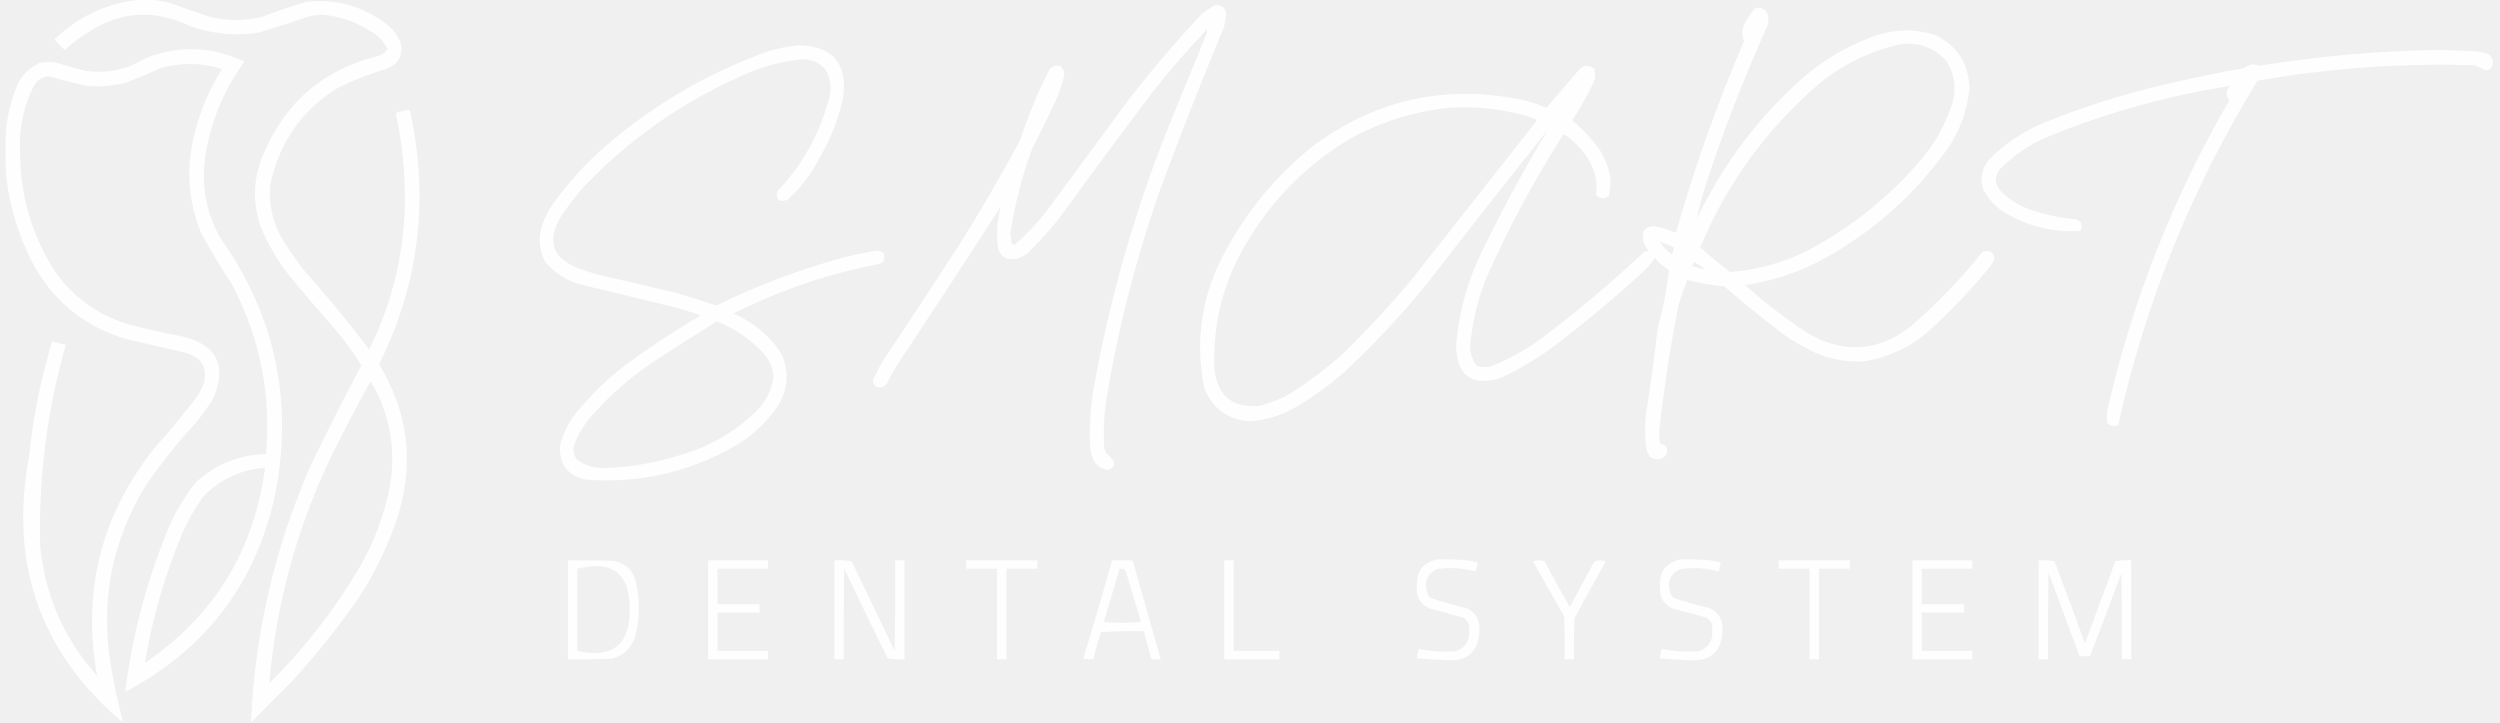
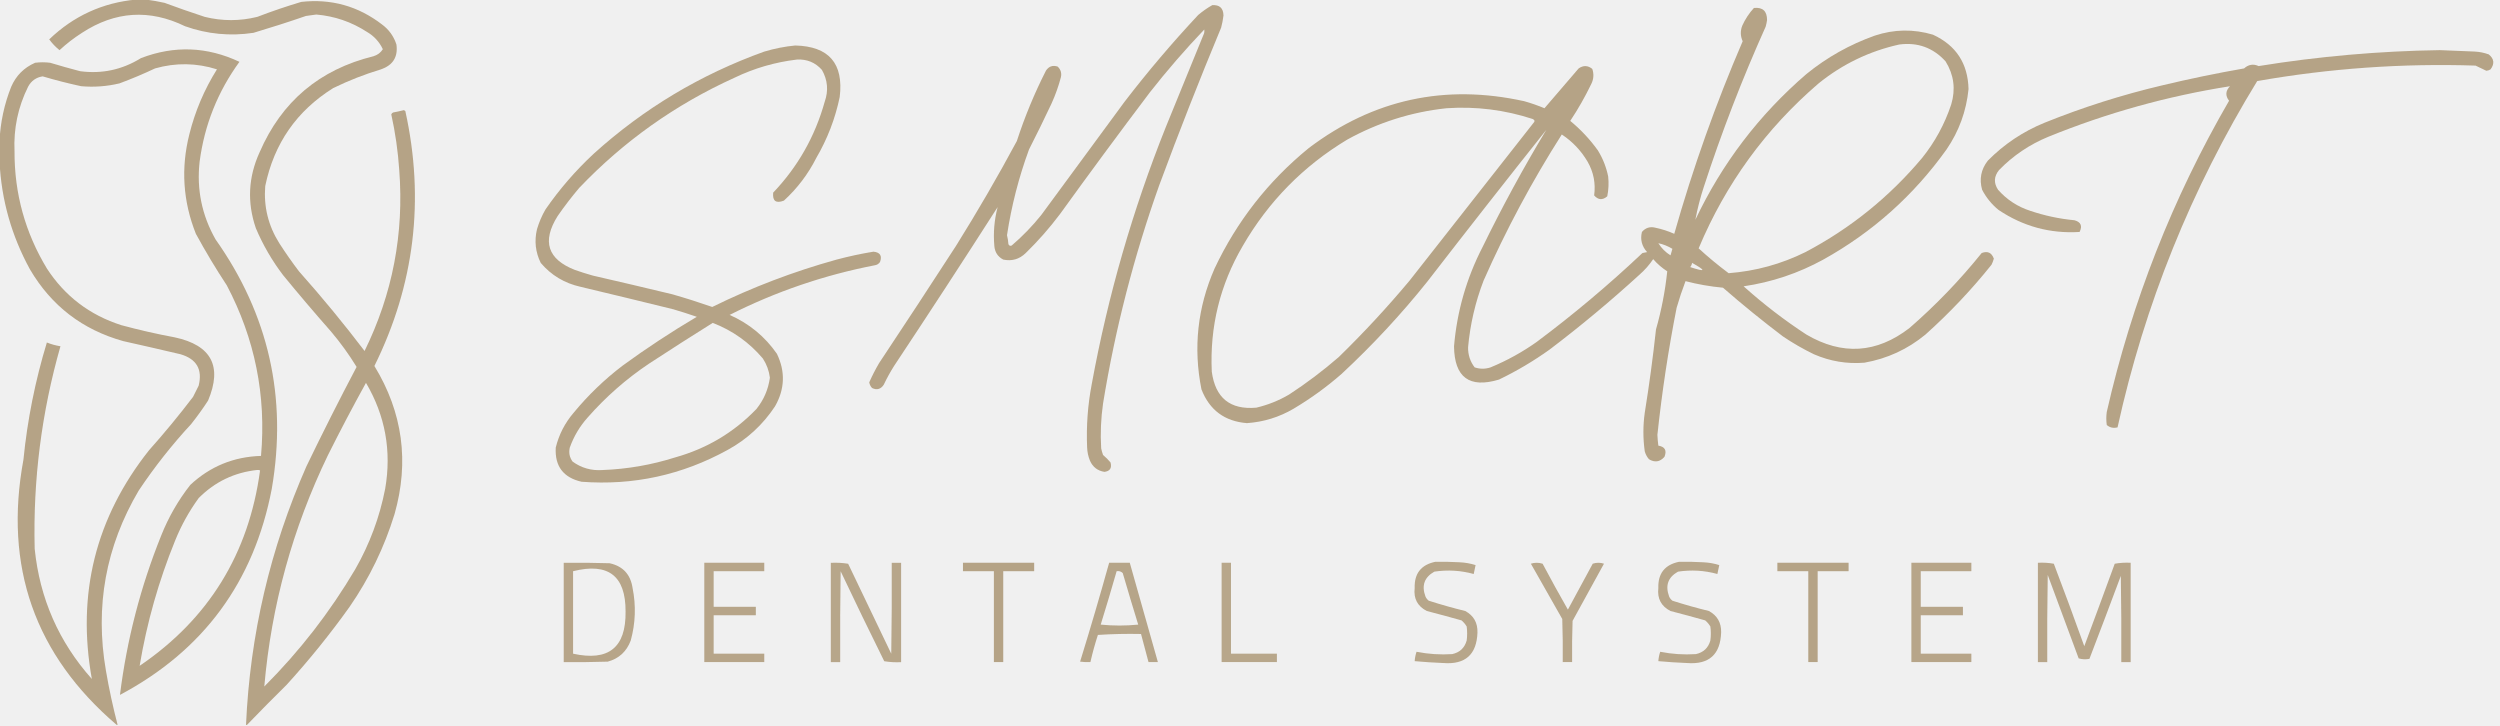
- <svg xmlns="http://www.w3.org/2000/svg" width="225" height="65" viewBox="0 0 225 65" fill="none">
-   <g clip-path="url(#clip0_391_4758)">
-     <path opacity="0.94" fill-rule="evenodd" clip-rule="evenodd" d="M12.744 -0.041C13.024 -0.041 13.305 -0.041 13.585 -0.041C14.139 0.029 14.7 0.127 15.268 0.253C16.466 0.697 17.672 1.117 18.886 1.513C20.458 1.899 22.029 1.899 23.599 1.513C24.9 1.014 26.218 0.566 27.554 0.169C30.237 -0.127 32.649 0.544 34.79 2.184C35.423 2.651 35.858 3.253 36.094 3.99C36.245 5.101 35.782 5.843 34.706 6.215C33.229 6.66 31.799 7.22 30.415 7.895C27.136 9.939 25.102 12.864 24.314 16.671C24.166 18.515 24.587 20.223 25.576 21.794C26.132 22.657 26.721 23.497 27.343 24.313C29.402 26.619 31.365 28.998 33.233 31.451C35.747 26.338 36.785 20.936 36.347 15.243C36.234 13.559 35.996 11.894 35.632 10.246C35.666 10.167 35.722 10.111 35.8 10.079C36.125 10.019 36.448 9.949 36.768 9.869C36.81 9.897 36.852 9.925 36.894 9.953C38.648 17.897 37.722 25.511 34.117 32.795C36.658 36.952 37.261 41.375 35.926 46.064C35.005 49.05 33.658 51.821 31.887 54.378C30.149 56.809 28.27 59.132 26.249 61.348C25.04 62.541 23.848 63.744 22.673 64.959C22.645 64.959 22.617 64.959 22.589 64.959C22.946 56.89 24.756 49.163 28.016 41.781C29.466 38.782 30.967 35.815 32.518 32.879C31.831 31.759 31.06 30.695 30.204 29.688C28.742 28.033 27.312 26.353 25.913 24.649C24.926 23.355 24.113 21.955 23.472 20.45C22.678 18.141 22.79 15.873 23.809 13.648C25.782 9.098 29.19 6.229 34.033 5.04C34.399 4.929 34.679 4.719 34.874 4.41C34.559 3.745 34.082 3.227 33.444 2.856C32.06 1.962 30.545 1.444 28.9 1.303C28.592 1.352 28.284 1.394 27.974 1.429C26.415 1.966 24.844 2.47 23.262 2.94C21.164 3.255 19.116 3.059 17.119 2.352C13.928 0.802 10.842 0.998 7.863 2.94C7.144 3.397 6.471 3.915 5.844 4.494C5.491 4.212 5.183 3.89 4.918 3.528C7.111 1.426 9.72 0.236 12.744 -0.041ZM33.36 34.306C35.094 37.246 35.669 40.41 35.085 43.796C34.587 46.351 33.689 48.758 32.392 51.018C30.122 54.854 27.401 58.353 24.23 61.516C24.864 54.252 26.772 47.337 29.952 40.773C31.046 38.589 32.182 36.433 33.36 34.306Z" fill="white" />
-     <path opacity="0.936" fill-rule="evenodd" clip-rule="evenodd" d="M109.344 0.461C110.002 0.418 110.339 0.726 110.354 1.385C110.311 1.754 110.24 2.118 110.144 2.476C108.199 7.142 106.348 11.845 104.59 16.585C102.314 22.955 100.631 29.477 99.541 36.152C99.348 37.49 99.291 38.834 99.373 40.183C99.416 40.383 99.472 40.579 99.541 40.771C99.789 40.977 100.013 41.201 100.214 41.443C100.346 41.937 100.164 42.217 99.667 42.283C99.051 42.186 98.616 41.85 98.363 41.275C98.211 40.898 98.127 40.506 98.111 40.099C98.028 38.18 98.168 36.277 98.531 34.389C99.98 26.495 102.196 18.825 105.179 11.378C106.301 8.635 107.423 5.892 108.545 3.148C108.628 2.985 108.656 2.817 108.629 2.644C106.908 4.446 105.281 6.321 103.748 8.271C101.015 11.88 98.322 15.519 95.67 19.188C94.74 20.425 93.716 21.587 92.599 22.674C92.034 23.226 91.36 23.421 90.579 23.261C90.092 23.003 89.826 22.597 89.78 22.044C89.677 20.865 89.774 19.703 90.075 18.558C87.052 23.272 83.953 28.017 80.776 32.793C80.434 33.332 80.125 33.891 79.851 34.473C79.582 34.879 79.231 34.977 78.799 34.767C78.667 34.625 78.583 34.457 78.546 34.263C78.807 33.673 79.101 33.099 79.43 32.541C81.751 29.056 84.051 25.557 86.33 22.044C88.254 18.974 90.077 15.838 91.8 12.638C92.506 10.471 93.376 8.372 94.408 6.34C94.66 5.949 95.01 5.823 95.46 5.962C95.744 6.225 95.842 6.547 95.754 6.927C95.541 7.735 95.261 8.519 94.913 9.279C94.263 10.661 93.589 12.032 92.894 13.394C91.974 15.893 91.315 18.455 90.916 21.078C90.983 21.336 91.025 21.602 91.042 21.876C91.104 22.015 91.201 22.057 91.337 22.002C92.303 21.177 93.186 20.268 93.987 19.272C96.484 15.885 98.98 12.498 101.477 9.111C103.548 6.42 105.75 3.831 108.082 1.343C108.482 1.005 108.903 0.711 109.344 0.461Z" fill="white" />
-     <path opacity="0.939" fill-rule="evenodd" clip-rule="evenodd" d="M157.981 0.714C158.771 0.634 159.164 0.997 159.16 1.806C159.131 2.005 159.089 2.201 159.033 2.394C156.925 7.079 155.073 11.866 153.48 16.754C153.16 17.724 152.907 18.703 152.722 19.693C155.121 14.64 158.445 10.287 162.694 6.635C164.532 5.14 166.58 3.992 168.836 3.191C170.57 2.618 172.308 2.59 174.054 3.107C176.127 4.06 177.193 5.683 177.251 7.978C177.054 9.953 176.395 11.758 175.274 13.395C172.322 17.518 168.633 20.807 164.208 23.262C161.968 24.488 159.584 25.286 157.056 25.656C158.827 27.242 160.706 28.684 162.694 29.981C165.911 31.863 168.996 31.667 171.95 29.393C174.31 27.345 176.47 25.106 178.429 22.675C178.963 22.47 179.327 22.638 179.523 23.178C179.469 23.367 179.399 23.549 179.313 23.724C177.515 25.967 175.538 28.052 173.38 29.981C171.782 31.296 169.96 32.136 167.911 32.5C166.333 32.628 164.818 32.376 163.367 31.744C162.4 31.276 161.474 30.744 160.59 30.149C158.746 28.757 156.951 27.301 155.205 25.782C154.059 25.675 152.938 25.48 151.839 25.194C151.539 25.979 151.272 26.777 151.039 27.587C150.295 31.356 149.721 35.149 149.314 38.967C149.329 39.291 149.357 39.612 149.398 39.932C149.997 40.035 150.179 40.371 149.945 40.94C149.542 41.397 149.08 41.467 148.557 41.15C148.376 40.943 148.25 40.705 148.178 40.436C148.017 39.289 148.017 38.142 148.178 36.993C148.579 34.51 148.915 32.018 149.188 29.519C149.677 27.808 150.014 26.073 150.198 24.312C149.727 24.011 149.307 23.647 148.936 23.221C148.594 23.73 148.187 24.192 147.715 24.606C145.121 26.972 142.429 29.212 139.637 31.325C138.203 32.348 136.689 33.244 135.093 34.012C132.432 34.814 131.085 33.82 131.054 31.031C131.322 27.893 132.177 24.926 133.621 22.129C135.385 18.52 137.293 15.021 139.343 11.631C135.749 16.142 132.186 20.677 128.656 25.236C126.302 28.175 123.735 30.932 120.957 33.508C119.62 34.674 118.19 35.709 116.665 36.615C115.365 37.379 113.963 37.813 112.458 37.917C110.46 37.756 109.1 36.748 108.377 34.894C107.629 31.168 108.022 27.557 109.555 24.06C111.557 19.827 114.376 16.23 118.012 13.269C123.802 8.899 130.253 7.5 137.365 9.07C137.981 9.244 138.584 9.454 139.175 9.7C140.192 8.515 141.216 7.326 142.246 6.131C142.663 5.842 143.071 5.856 143.466 6.173C143.624 6.628 143.596 7.076 143.382 7.516C142.826 8.669 142.195 9.774 141.489 10.834C142.429 11.604 143.257 12.486 143.971 13.479C144.421 14.209 144.73 14.993 144.897 15.83C144.958 16.422 144.93 17.01 144.812 17.594C144.389 17.953 143.996 17.925 143.634 17.51C143.782 16.438 143.586 15.43 143.045 14.487C142.462 13.499 141.691 12.687 140.731 12.051C138.065 16.226 135.722 20.593 133.705 25.152C132.964 27.073 132.502 29.061 132.317 31.115C132.304 31.791 132.501 32.393 132.906 32.92C133.379 33.078 133.856 33.078 134.336 32.92C135.799 32.316 137.174 31.56 138.459 30.653C141.776 28.183 144.946 25.523 147.968 22.675C148.108 22.647 148.248 22.619 148.389 22.591C147.913 22.063 147.758 21.461 147.926 20.785C148.249 20.407 148.656 20.281 149.146 20.407C149.727 20.53 150.287 20.712 150.829 20.953C152.498 15.075 154.546 9.323 156.972 3.695C156.765 3.241 156.751 2.779 156.93 2.31C157.2 1.712 157.551 1.18 157.981 0.714ZM171.024 3.989C172.686 3.772 174.075 4.276 175.19 5.501C175.938 6.706 176.107 7.994 175.694 9.364C175.109 11.121 174.24 12.716 173.086 14.151C170.142 17.649 166.649 20.463 162.61 22.591C160.432 23.666 158.132 24.296 155.709 24.48C154.77 23.78 153.873 23.038 153.017 22.255C155.445 16.474 159.036 11.547 163.788 7.474C165.928 5.748 168.341 4.586 171.024 3.989ZM130.381 9.7C133.028 9.521 135.608 9.843 138.123 10.666C138.314 10.756 138.327 10.882 138.165 11.043C134.462 15.746 130.76 20.449 127.057 25.152C125.063 27.535 122.946 29.816 120.704 31.996C119.293 33.218 117.806 34.338 116.244 35.355C115.321 35.896 114.339 36.288 113.299 36.531C110.95 36.735 109.617 35.658 109.302 33.298C109.118 29.274 110.044 25.523 112.079 22.045C114.389 18.063 117.517 14.886 121.462 12.513C124.255 10.972 127.229 10.035 130.381 9.7ZM149.398 21.793C149.848 21.891 150.269 22.059 150.661 22.297C150.614 22.494 150.557 22.69 150.492 22.885C150.042 22.603 149.677 22.239 149.398 21.793ZM152.428 23.556C153.715 24.269 153.66 24.395 152.259 23.934C152.35 23.823 152.407 23.697 152.428 23.556Z" fill="white" />
-     <path opacity="0.935" fill-rule="evenodd" clip-rule="evenodd" d="M71.899 4.074C74.93 4.145 76.262 5.685 75.896 8.693C75.494 10.625 74.793 12.445 73.793 14.152C73.06 15.599 72.092 16.872 70.889 17.973C70.171 18.252 69.848 18.014 69.922 17.259C72.136 14.941 73.678 12.226 74.55 9.113C74.899 8.118 74.815 7.166 74.297 6.258C73.705 5.598 72.962 5.291 72.067 5.334C70.097 5.565 68.218 6.111 66.43 6.972C61.147 9.362 56.505 12.652 52.503 16.839C51.817 17.649 51.172 18.488 50.568 19.358C49.144 21.621 49.663 23.23 52.125 24.187C52.652 24.372 53.185 24.54 53.723 24.691C56.111 25.238 58.495 25.798 60.876 26.371C62.08 26.715 63.272 27.093 64.452 27.504C68.033 25.744 71.75 24.33 75.602 23.264C76.698 22.972 77.806 22.734 78.925 22.55C79.524 22.61 79.721 22.918 79.514 23.473C79.403 23.64 79.249 23.738 79.052 23.767C74.492 24.65 70.144 26.133 66.009 28.218C67.756 28.983 69.173 30.144 70.258 31.703C71.026 33.295 70.97 34.863 70.09 36.406C68.994 38.06 67.578 39.362 65.841 40.311C61.741 42.566 57.365 43.518 52.714 43.167C51.075 42.792 50.304 41.77 50.4 40.101C50.687 38.939 51.22 37.903 51.998 36.994C53.309 35.406 54.781 33.993 56.416 32.753C58.56 31.193 60.776 29.738 63.064 28.386C62.368 28.145 61.666 27.921 60.96 27.714C58.185 27.032 55.408 26.36 52.63 25.699C51.187 25.379 49.995 24.665 49.053 23.557C48.575 22.595 48.463 21.587 48.717 20.534C48.899 19.918 49.151 19.33 49.474 18.771C50.73 16.956 52.174 15.29 53.807 13.774C58.29 9.727 63.395 6.676 69.122 4.62C70.043 4.346 70.968 4.164 71.899 4.074ZM64.494 28.932C66.269 29.615 67.77 30.678 68.996 32.123C69.339 32.646 69.549 33.22 69.627 33.845C69.481 34.9 69.074 35.838 68.407 36.658C66.386 38.752 63.96 40.194 61.128 40.983C59.006 41.656 56.832 42.034 54.607 42.117C53.609 42.19 52.712 41.938 51.914 41.361C51.638 40.985 51.553 40.565 51.662 40.101C52.021 39.1 52.554 38.204 53.261 37.414C54.894 35.559 56.731 33.949 58.772 32.585C60.671 31.345 62.578 30.127 64.494 28.932Z" fill="white" />
-     <path opacity="0.94" fill-rule="evenodd" clip-rule="evenodd" d="M11.061 64.958C11.033 64.958 11.004 64.958 10.976 64.958C3.623 58.692 0.833 50.77 2.604 41.192C2.96 37.621 3.661 34.122 4.707 30.695C5.101 30.852 5.508 30.964 5.928 31.03C4.231 36.961 3.46 43.007 3.614 49.17C4.068 53.631 5.779 57.522 8.747 60.843C7.376 53.215 9.087 46.385 13.88 40.352C15.261 38.806 16.58 37.21 17.834 35.565C18.003 35.23 18.171 34.894 18.339 34.558C18.697 33.103 18.15 32.165 16.698 31.744C14.99 31.342 13.279 30.95 11.565 30.569C7.904 29.547 5.113 27.406 3.193 24.144C1.535 21.128 0.624 17.909 0.458 14.487C0.458 13.871 0.458 13.255 0.458 12.639C0.532 10.967 0.883 9.343 1.51 7.768C1.947 6.772 2.662 6.058 3.656 5.627C4.104 5.571 4.553 5.571 5.002 5.627C5.895 5.896 6.793 6.148 7.695 6.383C9.654 6.643 11.477 6.251 13.164 5.207C16.151 4.066 19.096 4.178 22 5.543C20.051 8.216 18.859 11.197 18.423 14.487C18.146 16.967 18.623 19.291 19.854 21.457C24.625 28.184 26.308 35.63 24.903 43.795C23.305 52.141 18.761 58.299 11.271 62.271C11.884 57.355 13.118 52.596 14.973 47.994C15.629 46.348 16.499 44.837 17.582 43.459C19.363 41.798 21.48 40.93 23.935 40.856C24.416 35.458 23.392 30.363 20.864 25.572C19.875 24.074 18.949 22.534 18.087 20.953C16.93 18.053 16.733 15.086 17.498 12.051C18.014 9.973 18.842 8.027 19.98 6.215C18.138 5.635 16.287 5.607 14.427 6.131C13.38 6.625 12.314 7.073 11.229 7.474C10.094 7.746 8.944 7.83 7.779 7.726C6.618 7.475 5.468 7.181 4.329 6.844C3.745 6.937 3.31 7.244 3.025 7.768C2.118 9.591 1.711 11.522 1.804 13.563C1.789 17.338 2.757 20.838 4.707 24.06C6.327 26.543 8.556 28.236 11.397 29.141C12.981 29.569 14.58 29.933 16.194 30.233C19.486 30.939 20.482 32.828 19.181 35.901C18.709 36.624 18.204 37.324 17.666 38.001C15.935 39.868 14.364 41.855 12.954 43.963C9.995 48.969 9.014 54.343 10.009 60.087C10.29 61.727 10.64 63.351 11.061 64.958ZM23.599 42.116C23.687 42.103 23.771 42.117 23.851 42.158C22.841 49.622 19.237 55.459 13.038 59.667C13.684 55.802 14.75 52.051 16.236 48.414C16.786 47.062 17.488 45.803 18.339 44.635C19.796 43.173 21.549 42.334 23.599 42.116Z" fill="white" />
-     <path opacity="0.941" fill-rule="evenodd" clip-rule="evenodd" d="M219.577 4.492C220.615 4.541 221.653 4.583 222.691 4.618C223.124 4.641 223.545 4.725 223.953 4.87C224.444 5.259 224.5 5.707 224.121 6.214C224.006 6.287 223.88 6.329 223.743 6.34C223.42 6.185 223.097 6.031 222.775 5.878C216.191 5.663 209.656 6.125 203.169 7.264C197.246 16.922 193.067 27.265 190.631 38.294C190.266 38.391 189.944 38.321 189.663 38.084C189.607 37.692 189.607 37.3 189.663 36.908C191.912 27.051 195.573 17.757 200.644 9.027C200.293 8.573 200.32 8.139 200.728 7.725C195.113 8.609 189.672 10.12 184.404 12.26C182.72 12.953 181.248 13.946 179.986 15.242C179.528 15.81 179.5 16.398 179.902 17.005C180.696 17.898 181.663 18.528 182.805 18.895C184.09 19.328 185.409 19.608 186.76 19.734C187.336 19.891 187.49 20.241 187.223 20.784C184.586 20.948 182.159 20.29 179.944 18.811C179.328 18.308 178.838 17.706 178.472 17.005C178.201 16.053 178.369 15.185 178.976 14.402C180.434 12.925 182.131 11.791 184.067 11.001C187.513 9.612 191.047 8.492 194.67 7.641C197.094 7.062 199.534 6.558 201.991 6.13C202.388 5.772 202.823 5.703 203.295 5.92C208.701 5.046 214.128 4.57 219.577 4.492Z" fill="white" />
-     <path opacity="0.907" fill-rule="evenodd" clip-rule="evenodd" d="M129.372 50.345C130.101 50.331 130.831 50.345 131.559 50.387C132.054 50.41 132.531 50.494 132.99 50.639C132.937 50.902 132.881 51.168 132.822 51.437C131.657 51.117 130.479 51.047 129.287 51.227C128.39 51.728 128.124 52.47 128.488 53.452C128.554 53.602 128.652 53.728 128.783 53.83C129.865 54.177 130.959 54.485 132.064 54.754C132.818 55.167 133.183 55.81 133.158 56.685C133.087 58.66 132.063 59.57 130.087 59.415C129.229 59.38 128.374 59.324 127.52 59.247C127.541 58.96 127.596 58.68 127.689 58.407C128.744 58.616 129.81 58.686 130.886 58.617C131.566 58.47 132.001 58.064 132.191 57.399C132.247 56.979 132.247 56.559 132.191 56.14C132.068 55.933 131.914 55.751 131.728 55.594C130.694 55.303 129.656 55.023 128.614 54.754C127.776 54.327 127.411 53.641 127.52 52.697C127.48 51.394 128.097 50.61 129.372 50.345Z" fill="white" />
-     <path opacity="0.907" fill-rule="evenodd" clip-rule="evenodd" d="M151.25 50.345C151.98 50.331 152.709 50.345 153.438 50.387C153.933 50.41 154.409 50.494 154.868 50.639C154.815 50.902 154.759 51.168 154.7 51.437C153.535 51.117 152.357 51.047 151.166 51.227C150.269 51.728 150.002 52.47 150.366 53.452C150.432 53.602 150.531 53.728 150.661 53.83C151.743 54.177 152.837 54.485 153.943 54.754C154.697 55.167 155.062 55.81 155.037 56.685C154.965 58.66 153.941 59.57 151.965 59.415C151.108 59.38 150.253 59.324 149.399 59.247C149.419 58.96 149.475 58.68 149.567 58.407C150.622 58.616 151.688 58.686 152.765 58.617C153.445 58.47 153.88 58.064 154.069 57.399C154.125 56.979 154.125 56.559 154.069 56.14C153.946 55.933 153.792 55.751 153.606 55.594C152.572 55.303 151.534 55.023 150.493 54.754C149.655 54.327 149.289 53.641 149.399 52.697C149.358 51.394 149.975 50.61 151.25 50.345Z" fill="white" />
-     <path opacity="0.912" fill-rule="evenodd" clip-rule="evenodd" d="M51.115 50.431C52.489 50.417 53.864 50.431 55.238 50.473C56.43 50.734 57.118 51.476 57.3 52.699C57.617 54.28 57.561 55.848 57.131 57.401C56.762 58.386 56.075 59.016 55.07 59.291C53.752 59.333 52.433 59.347 51.115 59.333C51.115 56.366 51.115 53.398 51.115 50.431ZM51.956 51.187C55.114 50.395 56.684 51.599 56.669 54.798C56.715 58.025 55.144 59.284 51.956 58.577C51.956 56.114 51.956 53.65 51.956 51.187Z" fill="white" />
-     <path opacity="0.913" fill-rule="evenodd" clip-rule="evenodd" d="M63.737 50.43C65.532 50.43 67.327 50.43 69.122 50.43C69.122 50.682 69.122 50.934 69.122 51.185C67.608 51.185 66.093 51.185 64.578 51.185C64.578 52.249 64.578 53.313 64.578 54.377C65.841 54.377 67.103 54.377 68.365 54.377C68.365 54.629 68.365 54.881 68.365 55.133C67.103 55.133 65.841 55.133 64.578 55.133C64.578 56.28 64.578 57.428 64.578 58.576C66.093 58.576 67.608 58.576 69.122 58.576C69.122 58.828 69.122 59.08 69.122 59.331C67.327 59.331 65.532 59.331 63.737 59.331C63.737 56.364 63.737 53.397 63.737 50.43Z" fill="white" />
-     <path opacity="0.904" fill-rule="evenodd" clip-rule="evenodd" d="M75.097 50.429C75.623 50.403 76.142 50.431 76.653 50.513C77.944 53.204 79.234 55.891 80.524 58.575C80.566 55.86 80.58 53.145 80.566 50.429C80.847 50.429 81.127 50.429 81.408 50.429C81.408 53.397 81.408 56.364 81.408 59.331C80.9 59.359 80.395 59.331 79.893 59.247C78.566 56.57 77.262 53.883 75.98 51.185C75.938 53.9 75.924 56.616 75.938 59.331C75.658 59.331 75.377 59.331 75.097 59.331C75.097 56.364 75.097 53.397 75.097 50.429Z" fill="white" />
-     <path opacity="0.934" fill-rule="evenodd" clip-rule="evenodd" d="M86.961 50.43C89.093 50.43 91.225 50.43 93.357 50.43C93.357 50.682 93.357 50.934 93.357 51.185C92.431 51.185 91.505 51.185 90.58 51.185C90.58 53.901 90.58 56.616 90.58 59.331C90.299 59.331 90.019 59.331 89.738 59.331C89.738 56.616 89.738 53.901 89.738 51.185C88.813 51.185 87.887 51.185 86.961 51.185C86.961 50.934 86.961 50.682 86.961 50.43Z" fill="white" />
-     <path opacity="0.915" fill-rule="evenodd" clip-rule="evenodd" d="M100.088 50.43C100.705 50.43 101.322 50.43 101.939 50.43C102.781 53.397 103.622 56.364 104.464 59.331C104.184 59.331 103.902 59.331 103.622 59.331C103.398 58.492 103.174 57.652 102.949 56.812C101.657 56.784 100.367 56.812 99.078 56.896C98.814 57.698 98.59 58.51 98.405 59.331C98.096 59.345 97.787 59.331 97.48 59.289C98.392 56.349 99.261 53.396 100.088 50.43ZM100.761 51.185C100.978 51.151 101.161 51.206 101.308 51.353C101.758 52.897 102.221 54.437 102.697 55.972C101.575 56.084 100.452 56.084 99.331 55.972C99.825 54.381 100.302 52.785 100.761 51.185Z" fill="white" />
-     <path opacity="0.902" fill-rule="evenodd" clip-rule="evenodd" d="M110.186 50.43C110.466 50.43 110.747 50.43 111.028 50.43C111.028 53.145 111.028 55.86 111.028 58.576C112.402 58.576 113.777 58.576 115.151 58.576C115.151 58.828 115.151 59.08 115.151 59.331C113.496 59.331 111.841 59.331 110.186 59.331C110.186 56.364 110.186 53.397 110.186 50.43Z" fill="white" />
-     <path opacity="0.909" fill-rule="evenodd" clip-rule="evenodd" d="M137.955 50.514C138.297 50.403 138.647 50.403 139.006 50.514C139.743 51.899 140.5 53.27 141.278 54.629C142.021 53.257 142.765 51.885 143.508 50.514C143.845 50.402 144.181 50.402 144.518 50.514C143.578 52.221 142.639 53.929 141.699 55.636C141.657 56.868 141.643 58.099 141.657 59.331C141.377 59.331 141.096 59.331 140.816 59.331C140.83 58.044 140.816 56.756 140.774 55.468C139.832 53.812 138.892 52.16 137.955 50.514Z" fill="white" />
-     <path opacity="0.934" fill-rule="evenodd" clip-rule="evenodd" d="M160.085 50.43C162.217 50.43 164.349 50.43 166.48 50.43C166.48 50.682 166.48 50.934 166.48 51.185C165.555 51.185 164.629 51.185 163.704 51.185C163.704 53.901 163.704 56.616 163.704 59.331C163.423 59.331 163.142 59.331 162.862 59.331C162.862 56.616 162.862 53.901 162.862 51.185C161.936 51.185 161.011 51.185 160.085 51.185C160.085 50.934 160.085 50.682 160.085 50.43Z" fill="white" />
-     <path opacity="0.913" fill-rule="evenodd" clip-rule="evenodd" d="M172.118 50.43C173.913 50.43 175.709 50.43 177.504 50.43C177.504 50.682 177.504 50.934 177.504 51.185C175.989 51.185 174.475 51.185 172.96 51.185C172.96 52.249 172.96 53.313 172.96 54.377C174.222 54.377 175.484 54.377 176.747 54.377C176.747 54.629 176.747 54.881 176.747 55.133C175.484 55.133 174.222 55.133 172.96 55.133C172.96 56.28 172.96 57.428 172.96 58.576C174.475 58.576 175.989 58.576 177.504 58.576C177.504 58.828 177.504 59.08 177.504 59.331C175.709 59.331 173.913 59.331 172.118 59.331C172.118 56.364 172.118 53.397 172.118 50.43Z" fill="white" />
-     <path opacity="0.913" fill-rule="evenodd" clip-rule="evenodd" d="M183.478 50.428C183.959 50.401 184.435 50.429 184.909 50.512C185.843 52.966 186.755 55.43 187.643 57.902C188.563 55.442 189.475 52.979 190.378 50.512C190.852 50.429 191.328 50.401 191.809 50.428C191.809 53.395 191.809 56.363 191.809 59.33C191.528 59.33 191.247 59.33 190.967 59.33C190.981 56.755 190.967 54.179 190.925 51.604C189.996 54.087 189.057 56.565 188.106 59.036C187.776 59.103 187.453 59.089 187.138 58.994C186.213 56.503 185.287 54.011 184.362 51.52C184.319 54.123 184.305 56.727 184.319 59.33C184.039 59.33 183.758 59.33 183.478 59.33C183.478 56.363 183.478 53.395 183.478 50.428Z" fill="white" />
+ <svg xmlns="http://www.w3.org/2000/svg" width="193" height="56" viewBox="0 0 193 56" fill="none">
+   <g clip-path="url(#clip0_1294_8693)">
+     <path opacity="0.94" fill-rule="evenodd" clip-rule="evenodd" d="M10.527 -0.035C10.768 -0.035 11.01 -0.035 11.251 -0.035C11.727 0.025 12.209 0.11 12.698 0.218C13.728 0.6 14.765 0.962 15.809 1.303C17.16 1.636 18.511 1.636 19.861 1.303C20.98 0.874 22.113 0.488 23.261 0.146C25.568 -0.11 27.642 0.469 29.483 1.882C30.027 2.284 30.401 2.803 30.605 3.438C30.734 4.395 30.336 5.034 29.411 5.355C28.141 5.738 26.911 6.22 25.721 6.802C22.902 8.563 21.153 11.083 20.476 14.363C20.348 15.951 20.71 17.423 21.561 18.776C22.039 19.519 22.546 20.243 23.08 20.946C24.85 22.933 26.538 24.983 28.145 27.096C30.306 22.691 31.198 18.037 30.822 13.133C30.725 11.682 30.52 10.247 30.207 8.828C30.236 8.759 30.284 8.711 30.351 8.683C30.631 8.632 30.908 8.572 31.183 8.502C31.22 8.526 31.256 8.55 31.292 8.575C32.8 15.419 32.004 21.979 28.904 28.254C31.089 31.835 31.607 35.646 30.46 39.685C29.668 42.258 28.51 44.645 26.987 46.848C25.493 48.942 23.877 50.944 22.14 52.853C21.1 53.88 20.075 54.917 19.065 55.964C19.041 55.964 19.017 55.964 18.992 55.964C19.3 49.012 20.855 42.356 23.659 35.995C24.906 33.412 26.196 30.855 27.53 28.326C26.939 27.361 26.276 26.445 25.54 25.577C24.283 24.151 23.053 22.704 21.85 21.236C21.002 20.121 20.302 18.915 19.752 17.618C19.069 15.629 19.165 13.675 20.041 11.758C21.738 7.838 24.668 5.367 28.832 4.342C29.146 4.247 29.388 4.066 29.555 3.799C29.284 3.226 28.874 2.78 28.326 2.461C27.135 1.69 25.833 1.244 24.419 1.122C24.154 1.165 23.889 1.201 23.623 1.231C22.282 1.694 20.931 2.128 19.571 2.533C17.767 2.805 16.006 2.636 14.29 2.027C11.546 0.691 8.893 0.86 6.331 2.533C5.713 2.927 5.134 3.373 4.595 3.872C4.292 3.629 4.027 3.352 3.799 3.04C5.685 1.228 7.928 0.204 10.527 -0.035ZM28.253 29.556C29.745 32.089 30.239 34.814 29.736 37.732C29.308 39.933 28.536 42.007 27.421 43.954C25.469 47.258 23.13 50.273 20.403 52.998C20.949 46.739 22.589 40.783 25.323 35.127C26.264 33.245 27.241 31.388 28.253 29.556Z" fill="#B19E7F" />
+     <path opacity="0.936" fill-rule="evenodd" clip-rule="evenodd" d="M93.585 0.398C94.15 0.361 94.44 0.626 94.453 1.194C94.416 1.512 94.355 1.825 94.272 2.134C92.6 6.154 91.008 10.205 89.497 14.289C87.54 19.777 86.093 25.396 85.156 31.147C84.99 32.299 84.941 33.457 85.011 34.62C85.048 34.792 85.097 34.961 85.156 35.126C85.369 35.304 85.562 35.497 85.735 35.705C85.848 36.131 85.691 36.372 85.264 36.428C84.735 36.345 84.361 36.056 84.143 35.56C84.012 35.235 83.94 34.898 83.926 34.547C83.855 32.894 83.975 31.254 84.288 29.627C85.534 22.827 87.439 16.219 90.003 9.803C90.968 7.44 91.933 5.077 92.897 2.713C92.969 2.572 92.993 2.428 92.97 2.279C91.49 3.831 90.091 5.447 88.773 7.126C86.423 10.236 84.108 13.371 81.828 16.532C81.028 17.597 80.148 18.598 79.187 19.535C78.701 20.01 78.122 20.179 77.451 20.041C77.032 19.819 76.802 19.469 76.763 18.992C76.674 17.976 76.758 16.975 77.016 15.989C74.418 20.05 71.753 24.138 69.022 28.253C68.728 28.717 68.462 29.199 68.226 29.7C67.995 30.05 67.693 30.134 67.322 29.953C67.208 29.831 67.136 29.686 67.105 29.519C67.328 29.011 67.582 28.517 67.864 28.036C69.86 25.033 71.837 22.019 73.797 18.992C75.451 16.347 77.019 13.646 78.5 10.889C79.107 9.022 79.855 7.213 80.743 5.462C80.959 5.126 81.26 5.017 81.647 5.137C81.891 5.364 81.975 5.641 81.9 5.969C81.716 6.665 81.475 7.34 81.177 7.995C80.617 9.185 80.038 10.367 79.44 11.54C78.649 13.693 78.083 15.9 77.74 18.16C77.797 18.382 77.833 18.611 77.849 18.847C77.901 18.967 77.985 19.003 78.102 18.956C78.932 18.246 79.692 17.462 80.381 16.604C82.527 13.686 84.673 10.768 86.82 7.85C88.601 5.532 90.495 3.301 92.499 1.158C92.843 0.866 93.205 0.613 93.585 0.398Z" fill="#B19E7F" />
+     <path opacity="0.939" fill-rule="evenodd" clip-rule="evenodd" d="M135.403 0.615C136.082 0.546 136.42 0.859 136.416 1.555C136.392 1.727 136.355 1.896 136.308 2.062C134.495 6.098 132.903 10.222 131.532 14.434C131.258 15.269 131.041 16.113 130.881 16.966C132.944 12.613 135.802 8.863 139.455 5.716C141.036 4.428 142.797 3.439 144.736 2.749C146.227 2.255 147.722 2.231 149.222 2.677C151.005 3.497 151.921 4.896 151.971 6.873C151.802 8.574 151.236 10.13 150.271 11.54C147.733 15.091 144.561 17.925 140.757 20.041C138.831 21.097 136.781 21.784 134.607 22.103C136.13 23.47 137.746 24.712 139.455 25.829C142.221 27.45 144.874 27.282 147.413 25.323C149.443 23.558 151.3 21.629 152.984 19.535C153.443 19.358 153.756 19.503 153.925 19.969C153.879 20.131 153.819 20.288 153.744 20.439C152.199 22.371 150.498 24.167 148.643 25.829C147.269 26.962 145.702 27.685 143.941 27.999C142.584 28.109 141.282 27.892 140.034 27.348C139.202 26.945 138.406 26.487 137.646 25.974C136.061 24.774 134.517 23.52 133.016 22.211C132.031 22.12 131.067 21.951 130.122 21.705C129.864 22.381 129.635 23.069 129.434 23.767C128.795 27.013 128.301 30.281 127.951 33.57C127.964 33.849 127.988 34.127 128.024 34.402C128.538 34.491 128.695 34.78 128.494 35.271C128.147 35.664 127.749 35.724 127.3 35.452C127.144 35.273 127.036 35.068 126.974 34.837C126.836 33.848 126.836 32.86 126.974 31.87C127.319 29.731 127.608 27.584 127.843 25.431C128.263 23.957 128.552 22.462 128.711 20.945C128.306 20.686 127.945 20.372 127.626 20.005C127.332 20.444 126.982 20.842 126.577 21.198C124.346 23.237 122.031 25.166 119.631 26.986C118.398 27.869 117.096 28.64 115.724 29.302C113.436 29.993 112.278 29.137 112.251 26.733C112.481 24.03 113.216 21.474 114.458 19.064C115.975 15.956 117.615 12.941 119.378 10.02C116.288 13.907 113.224 17.814 110.189 21.741C108.165 24.273 105.958 26.648 103.569 28.868C102.42 29.872 101.19 30.764 99.879 31.545C98.761 32.203 97.556 32.576 96.262 32.666C94.544 32.528 93.375 31.659 92.753 30.061C92.11 26.851 92.448 23.74 93.766 20.728C95.487 17.081 97.911 13.982 101.037 11.431C106.015 7.667 111.562 6.461 117.677 7.814C118.207 7.964 118.725 8.145 119.233 8.356C120.108 7.336 120.988 6.311 121.874 5.281C122.233 5.032 122.583 5.045 122.923 5.318C123.059 5.71 123.035 6.096 122.85 6.475C122.372 7.468 121.83 8.421 121.223 9.333C122.031 9.997 122.743 10.757 123.357 11.612C123.744 12.241 124.01 12.917 124.153 13.638C124.206 14.148 124.182 14.654 124.08 15.157C123.717 15.467 123.379 15.443 123.068 15.085C123.195 14.161 123.026 13.293 122.561 12.48C122.06 11.629 121.396 10.93 120.571 10.382C118.279 13.979 116.264 17.741 114.53 21.669C113.894 23.324 113.496 25.037 113.336 26.806C113.326 27.389 113.495 27.907 113.843 28.361C114.25 28.498 114.66 28.498 115.073 28.361C116.331 27.841 117.513 27.189 118.618 26.408C121.47 24.28 124.195 21.989 126.794 19.535C126.914 19.51 127.034 19.486 127.155 19.462C126.747 19.008 126.613 18.489 126.757 17.907C127.035 17.581 127.385 17.472 127.806 17.581C128.306 17.687 128.788 17.844 129.253 18.051C130.688 12.987 132.449 8.031 134.535 3.183C134.357 2.792 134.345 2.394 134.499 1.99C134.731 1.474 135.033 1.016 135.403 0.615ZM146.618 3.437C148.046 3.249 149.24 3.683 150.199 4.739C150.843 5.777 150.987 6.886 150.633 8.067C150.129 9.581 149.382 10.955 148.39 12.191C145.859 15.205 142.856 17.629 139.382 19.462C137.51 20.388 135.533 20.931 133.45 21.09C132.642 20.486 131.87 19.848 131.135 19.173C133.223 14.192 136.31 9.948 140.395 6.439C142.236 4.952 144.31 3.951 146.618 3.437ZM111.672 8.356C113.948 8.202 116.167 8.48 118.329 9.188C118.493 9.267 118.504 9.375 118.365 9.514C115.181 13.566 111.998 17.617 108.815 21.669C107.1 23.721 105.28 25.687 103.352 27.565C102.139 28.618 100.86 29.583 99.517 30.459C98.724 30.925 97.879 31.262 96.985 31.472C94.965 31.648 93.819 30.72 93.549 28.687C93.39 25.22 94.186 21.988 95.936 18.992C97.922 15.561 100.611 12.824 104.003 10.78C106.405 9.453 108.962 8.645 111.672 8.356ZM128.024 18.775C128.41 18.859 128.772 19.004 129.109 19.209C129.068 19.379 129.02 19.548 128.964 19.715C128.577 19.473 128.263 19.159 128.024 18.775ZM130.628 20.294C131.735 20.908 131.687 21.017 130.483 20.62C130.562 20.523 130.61 20.415 130.628 20.294Z" fill="#B19E7F" />
+     <path opacity="0.935" fill-rule="evenodd" clip-rule="evenodd" d="M61.389 3.512C63.995 3.573 65.14 4.899 64.826 7.491C64.48 9.156 63.877 10.723 63.017 12.194C62.387 13.44 61.555 14.538 60.521 15.486C59.903 15.726 59.626 15.521 59.689 14.871C61.593 12.874 62.919 10.535 63.668 7.853C63.969 6.996 63.896 6.176 63.451 5.393C62.942 4.825 62.303 4.56 61.534 4.597C59.84 4.796 58.224 5.266 56.687 6.008C52.145 8.068 48.154 10.901 44.713 14.509C44.123 15.206 43.568 15.93 43.049 16.68C41.825 18.629 42.271 20.015 44.387 20.84C44.841 20.999 45.299 21.144 45.762 21.274C47.814 21.745 49.864 22.227 51.911 22.721C52.946 23.017 53.971 23.343 54.986 23.697C58.066 22.181 61.261 20.963 64.573 20.044C65.516 19.793 66.468 19.587 67.431 19.429C67.946 19.481 68.114 19.746 67.937 20.225C67.842 20.368 67.709 20.453 67.539 20.478C63.619 21.238 59.881 22.516 56.325 24.312C57.827 24.971 59.045 25.972 59.979 27.315C60.638 28.686 60.59 30.037 59.834 31.366C58.892 32.791 57.674 33.913 56.18 34.731C52.655 36.673 48.893 37.493 44.894 37.191C43.485 36.868 42.822 35.988 42.904 34.55C43.151 33.548 43.61 32.656 44.279 31.873C45.405 30.505 46.671 29.287 48.077 28.219C49.92 26.875 51.825 25.621 53.793 24.457C53.194 24.25 52.591 24.057 51.984 23.878C49.598 23.29 47.211 22.711 44.821 22.142C43.581 21.866 42.556 21.251 41.746 20.297C41.336 19.468 41.239 18.599 41.457 17.692C41.614 17.161 41.831 16.655 42.108 16.173C43.188 14.61 44.43 13.175 45.834 11.868C49.688 8.382 54.078 5.753 59.002 3.982C59.793 3.746 60.589 3.589 61.389 3.512ZM55.023 24.927C56.549 25.515 57.839 26.432 58.893 27.677C59.188 28.127 59.369 28.622 59.436 29.16C59.31 30.069 58.961 30.877 58.387 31.584C56.649 33.388 54.563 34.63 52.129 35.31C50.304 35.889 48.435 36.215 46.522 36.286C45.664 36.349 44.892 36.132 44.206 35.635C43.968 35.311 43.896 34.949 43.989 34.55C44.298 33.687 44.756 32.915 45.364 32.235C46.768 30.637 48.348 29.25 50.103 28.075C51.735 27.006 53.375 25.957 55.023 24.927Z" fill="#B19E7F" />
+     <path opacity="0.94" fill-rule="evenodd" clip-rule="evenodd" d="M9.08 55.961C9.056 55.961 9.032 55.961 9.008 55.961C2.685 50.562 0.286 43.737 1.809 35.486C2.115 32.41 2.718 29.395 3.618 26.442C3.956 26.578 4.306 26.674 4.667 26.731C3.208 31.84 2.545 37.05 2.677 42.359C3.068 46.202 4.539 49.554 7.09 52.416C5.912 45.844 7.383 39.959 11.504 34.762C12.692 33.43 13.825 32.055 14.904 30.638C15.049 30.349 15.194 30.059 15.338 29.77C15.646 28.517 15.176 27.709 13.927 27.346C12.459 27 10.988 26.662 9.514 26.334C6.366 25.454 3.966 23.609 2.315 20.799C0.89 18.2 0.106 15.427 -0.036 12.478C-0.036 11.948 -0.036 11.417 -0.036 10.887C0.028 9.446 0.329 8.047 0.868 6.69C1.244 5.832 1.859 5.217 2.713 4.845C3.099 4.797 3.485 4.797 3.871 4.845C4.639 5.077 5.41 5.294 6.186 5.497C7.871 5.721 9.438 5.383 10.889 4.484C13.457 3.501 15.989 3.597 18.485 4.773C16.81 7.076 15.785 9.645 15.411 12.478C15.172 14.616 15.582 16.617 16.641 18.483C20.742 24.279 22.189 30.694 20.982 37.729C19.608 44.918 15.701 50.224 9.261 53.646C9.788 49.41 10.849 45.31 12.444 41.346C13.008 39.928 13.756 38.626 14.687 37.439C16.218 36.008 18.039 35.26 20.15 35.196C20.563 30.546 19.682 26.156 17.509 22.029C16.658 20.738 15.863 19.412 15.121 18.049C14.126 15.551 13.957 12.995 14.615 10.38C15.059 8.59 15.77 6.914 16.749 5.352C15.165 4.853 13.573 4.829 11.974 5.28C11.074 5.705 10.158 6.091 9.225 6.437C8.249 6.671 7.26 6.743 6.258 6.654C5.26 6.438 4.271 6.185 3.292 5.895C2.79 5.974 2.416 6.239 2.171 6.69C1.391 8.261 1.041 9.925 1.121 11.683C1.109 14.935 1.941 17.95 3.618 20.726C5.01 22.865 6.927 24.324 9.369 25.104C10.731 25.472 12.106 25.786 13.493 26.044C16.325 26.652 17.181 28.28 16.062 30.928C15.656 31.551 15.222 32.154 14.759 32.736C13.271 34.345 11.921 36.057 10.708 37.873C8.164 42.186 7.32 46.816 8.176 51.765C8.417 53.178 8.719 54.576 9.08 55.961ZM19.86 36.282C19.936 36.271 20.009 36.283 20.077 36.318C19.209 42.748 16.11 47.777 10.78 51.403C11.335 48.073 12.252 44.841 13.53 41.708C14.003 40.543 14.606 39.458 15.338 38.452C16.591 37.193 18.098 36.469 19.86 36.282Z" fill="#B19E7F" />
+     <path opacity="0.941" fill-rule="evenodd" clip-rule="evenodd" d="M188.364 3.871C189.256 3.913 190.148 3.95 191.041 3.98C191.413 3.999 191.775 4.071 192.126 4.197C192.548 4.532 192.596 4.918 192.271 5.354C192.172 5.418 192.063 5.454 191.945 5.463C191.667 5.329 191.39 5.196 191.113 5.065C185.452 4.88 179.833 5.278 174.256 6.259C169.164 14.58 165.57 23.491 163.475 32.992C163.162 33.075 162.885 33.015 162.643 32.811C162.595 32.474 162.595 32.136 162.643 31.798C164.577 23.306 167.725 15.299 172.085 7.778C171.783 7.387 171.807 7.013 172.157 6.657C167.33 7.417 162.651 8.72 158.122 10.563C156.674 11.16 155.408 12.016 154.323 13.132C153.929 13.622 153.905 14.129 154.251 14.651C154.933 15.421 155.765 15.963 156.747 16.279C157.852 16.652 158.985 16.893 160.147 17.003C160.643 17.138 160.775 17.439 160.545 17.907C158.278 18.048 156.191 17.482 154.287 16.207C153.757 15.774 153.336 15.255 153.021 14.651C152.788 13.831 152.933 13.083 153.455 12.408C154.708 11.136 156.167 10.159 157.832 9.478C160.795 8.282 163.834 7.317 166.948 6.584C169.033 6.085 171.131 5.651 173.243 5.282C173.584 4.974 173.958 4.914 174.364 5.101C179.012 4.349 183.679 3.939 188.364 3.871Z" fill="#B19E7F" />
+     <path opacity="0.907" fill-rule="evenodd" clip-rule="evenodd" d="M110.804 43.372C111.432 43.36 112.059 43.372 112.685 43.408C113.111 43.428 113.52 43.5 113.915 43.625C113.87 43.851 113.821 44.08 113.771 44.312C112.769 44.036 111.756 43.976 110.732 44.131C109.961 44.563 109.731 45.202 110.045 46.049C110.101 46.178 110.186 46.286 110.298 46.374C111.228 46.673 112.169 46.938 113.119 47.17C113.768 47.526 114.082 48.08 114.06 48.834C113.999 50.535 113.118 51.319 111.419 51.185C110.682 51.156 109.947 51.108 109.213 51.041C109.23 50.794 109.278 50.553 109.357 50.317C110.265 50.497 111.181 50.558 112.107 50.498C112.691 50.372 113.065 50.022 113.228 49.449C113.276 49.087 113.276 48.726 113.228 48.364C113.122 48.186 112.99 48.029 112.83 47.894C111.941 47.643 111.049 47.402 110.153 47.17C109.432 46.802 109.118 46.211 109.213 45.398C109.178 44.275 109.708 43.6 110.804 43.372Z" fill="#B19E7F" />
+     <path opacity="0.907" fill-rule="evenodd" clip-rule="evenodd" d="M129.616 43.372C130.243 43.36 130.87 43.372 131.497 43.408C131.922 43.428 132.332 43.5 132.727 43.625C132.681 43.851 132.633 44.08 132.582 44.312C131.581 44.036 130.568 43.976 129.543 44.131C128.772 44.563 128.543 45.202 128.856 46.049C128.913 46.178 128.997 46.286 129.109 46.374C130.04 46.673 130.98 46.938 131.931 47.17C132.579 47.526 132.893 48.08 132.872 48.834C132.81 50.535 131.93 51.319 130.231 51.185C129.494 51.156 128.758 51.108 128.024 51.041C128.041 50.794 128.089 50.553 128.169 50.317C129.076 50.497 129.993 50.558 130.918 50.498C131.503 50.372 131.877 50.022 132.04 49.449C132.088 49.087 132.088 48.726 132.04 48.364C131.934 48.186 131.801 48.029 131.642 47.894C130.752 47.643 129.86 47.402 128.965 47.17C128.244 46.802 127.93 46.211 128.024 45.398C127.989 44.275 128.52 43.6 129.616 43.372Z" fill="#B19E7F" />
+     <path opacity="0.912" fill-rule="evenodd" clip-rule="evenodd" d="M43.519 43.446C44.7 43.434 45.882 43.446 47.064 43.482C48.089 43.707 48.68 44.346 48.836 45.399C49.109 46.762 49.061 48.113 48.692 49.451C48.374 50.299 47.783 50.842 46.919 51.079C45.786 51.115 44.652 51.127 43.519 51.115C43.519 48.559 43.519 46.002 43.519 43.446ZM44.242 44.097C46.957 43.415 48.307 44.452 48.294 47.208C48.334 49.988 46.983 51.073 44.242 50.464C44.242 48.342 44.242 46.219 44.242 44.097Z" fill="#B19E7F" />
+     <path opacity="0.913" fill-rule="evenodd" clip-rule="evenodd" d="M54.371 43.445C55.914 43.445 57.458 43.445 59.002 43.445C59.002 43.662 59.002 43.879 59.002 44.096C57.699 44.096 56.397 44.096 55.095 44.096C55.095 45.013 55.095 45.929 55.095 46.846C56.18 46.846 57.265 46.846 58.35 46.846C58.35 47.063 58.35 47.28 58.35 47.497C57.265 47.497 56.18 47.497 55.095 47.497C55.095 48.486 55.095 49.474 55.095 50.463C56.397 50.463 57.699 50.463 59.002 50.463C59.002 50.68 59.002 50.897 59.002 51.114C57.458 51.114 55.914 51.114 54.371 51.114C54.371 48.558 54.371 46.002 54.371 43.445Z" fill="#B19E7F" />
+     <path opacity="0.904" fill-rule="evenodd" clip-rule="evenodd" d="M64.139 43.45C64.591 43.427 65.038 43.451 65.477 43.522C66.587 45.84 67.696 48.155 68.805 50.468C68.841 48.128 68.853 45.789 68.841 43.45C69.083 43.45 69.324 43.45 69.565 43.45C69.565 46.006 69.565 48.562 69.565 51.119C69.128 51.142 68.694 51.118 68.263 51.046C67.121 48.74 66 46.425 64.898 44.101C64.862 46.44 64.85 48.779 64.862 51.119C64.621 51.119 64.38 51.119 64.139 51.119C64.139 48.562 64.139 46.006 64.139 43.45Z" fill="#B19E7F" />
+     <path opacity="0.934" fill-rule="evenodd" clip-rule="evenodd" d="M74.34 43.445C76.172 43.445 78.006 43.445 79.838 43.445C79.838 43.662 79.838 43.879 79.838 44.096C79.043 44.096 78.247 44.096 77.451 44.096C77.451 46.436 77.451 48.775 77.451 51.114C77.21 51.114 76.968 51.114 76.727 51.114C76.727 48.775 76.727 46.436 76.727 44.096C75.931 44.096 75.136 44.096 74.34 44.096C74.34 43.879 74.34 43.662 74.34 43.445Z" fill="#B19E7F" />
+     <path opacity="0.915" fill-rule="evenodd" clip-rule="evenodd" d="M85.627 43.445C86.157 43.445 86.688 43.445 87.218 43.445C87.942 46.002 88.665 48.558 89.389 51.114C89.148 51.114 88.906 51.114 88.665 51.114C88.472 50.391 88.28 49.667 88.087 48.944C86.976 48.92 85.867 48.944 84.758 49.016C84.531 49.708 84.339 50.407 84.18 51.114C83.913 51.126 83.648 51.114 83.384 51.078C84.168 48.545 84.915 46.001 85.627 43.445ZM86.205 44.096C86.392 44.066 86.549 44.115 86.676 44.241C87.063 45.571 87.461 46.898 87.87 48.22C86.905 48.317 85.94 48.317 84.975 48.22C85.4 46.849 85.81 45.474 86.205 44.096Z" fill="#B19E7F" />
+     <path opacity="0.902" fill-rule="evenodd" clip-rule="evenodd" d="M94.309 43.445C94.549 43.445 94.791 43.445 95.032 43.445C95.032 45.785 95.032 48.124 95.032 50.463C96.214 50.463 97.396 50.463 98.577 50.463C98.577 50.68 98.577 50.897 98.577 51.114C97.154 51.114 95.732 51.114 94.309 51.114C94.309 48.558 94.309 46.002 94.309 43.445Z" fill="#B19E7F" />
+     <path opacity="0.909" fill-rule="evenodd" clip-rule="evenodd" d="M118.184 43.518C118.478 43.422 118.779 43.422 119.088 43.518C119.721 44.711 120.372 45.893 121.041 47.063C121.68 45.881 122.32 44.699 122.959 43.518C123.248 43.421 123.538 43.421 123.827 43.518C123.019 44.989 122.211 46.46 121.403 47.931C121.367 48.992 121.355 50.053 121.367 51.114C121.126 51.114 120.884 51.114 120.643 51.114C120.656 50.005 120.643 48.895 120.607 47.786C119.798 46.359 118.99 44.936 118.184 43.518Z" fill="#B19E7F" />
+     <path opacity="0.934" fill-rule="evenodd" clip-rule="evenodd" d="M137.212 43.445C139.045 43.445 140.878 43.445 142.711 43.445C142.711 43.662 142.711 43.879 142.711 44.096C141.915 44.096 141.119 44.096 140.323 44.096C140.323 46.436 140.323 48.775 140.323 51.114C140.082 51.114 139.84 51.114 139.599 51.114C139.599 48.775 139.599 46.436 139.599 44.096C138.804 44.096 138.008 44.096 137.212 44.096C137.212 43.879 137.212 43.662 137.212 43.445Z" fill="#B19E7F" />
+     <path opacity="0.913" fill-rule="evenodd" clip-rule="evenodd" d="M147.559 43.445C149.102 43.445 150.646 43.445 152.189 43.445C152.189 43.662 152.189 43.879 152.189 44.096C150.887 44.096 149.584 44.096 148.282 44.096C148.282 45.013 148.282 45.929 148.282 46.846C149.367 46.846 150.453 46.846 151.538 46.846C151.538 47.063 151.538 47.28 151.538 47.497C150.453 47.497 149.367 47.497 148.282 47.497C148.282 48.486 148.282 49.474 148.282 50.463C149.584 50.463 150.887 50.463 152.189 50.463C152.189 50.68 152.189 50.897 152.189 51.114C150.646 51.114 149.102 51.114 147.559 51.114C147.559 48.558 147.559 46.002 147.559 43.445Z" fill="#B19E7F" />
+     <path opacity="0.913" fill-rule="evenodd" clip-rule="evenodd" d="M157.325 43.446C157.738 43.423 158.148 43.447 158.555 43.519C159.359 45.633 160.143 47.755 160.907 49.886C161.697 47.766 162.482 45.644 163.258 43.519C163.665 43.447 164.075 43.423 164.488 43.446C164.488 46.003 164.488 48.559 164.488 51.115C164.247 51.115 164.005 51.115 163.764 51.115C163.777 48.897 163.764 46.678 163.728 44.459C162.929 46.599 162.122 48.733 161.304 50.862C161.021 50.92 160.743 50.907 160.472 50.826C159.677 48.68 158.881 46.533 158.085 44.387C158.049 46.63 158.036 48.873 158.049 51.115C157.808 51.115 157.566 51.115 157.325 51.115C157.325 48.559 157.325 46.003 157.325 43.446Z" fill="#B19E7F" />
  </g>
  <defs>
-     <clipPath id="clip0_391_4758">
-       <rect width="224" height="65" fill="white" transform="translate(0.5)" />
+     <clipPath id="clip0_1294_8693">
+       <rect width="192.596" height="55.999" fill="white" />
    </clipPath>
  </defs>
</svg>
